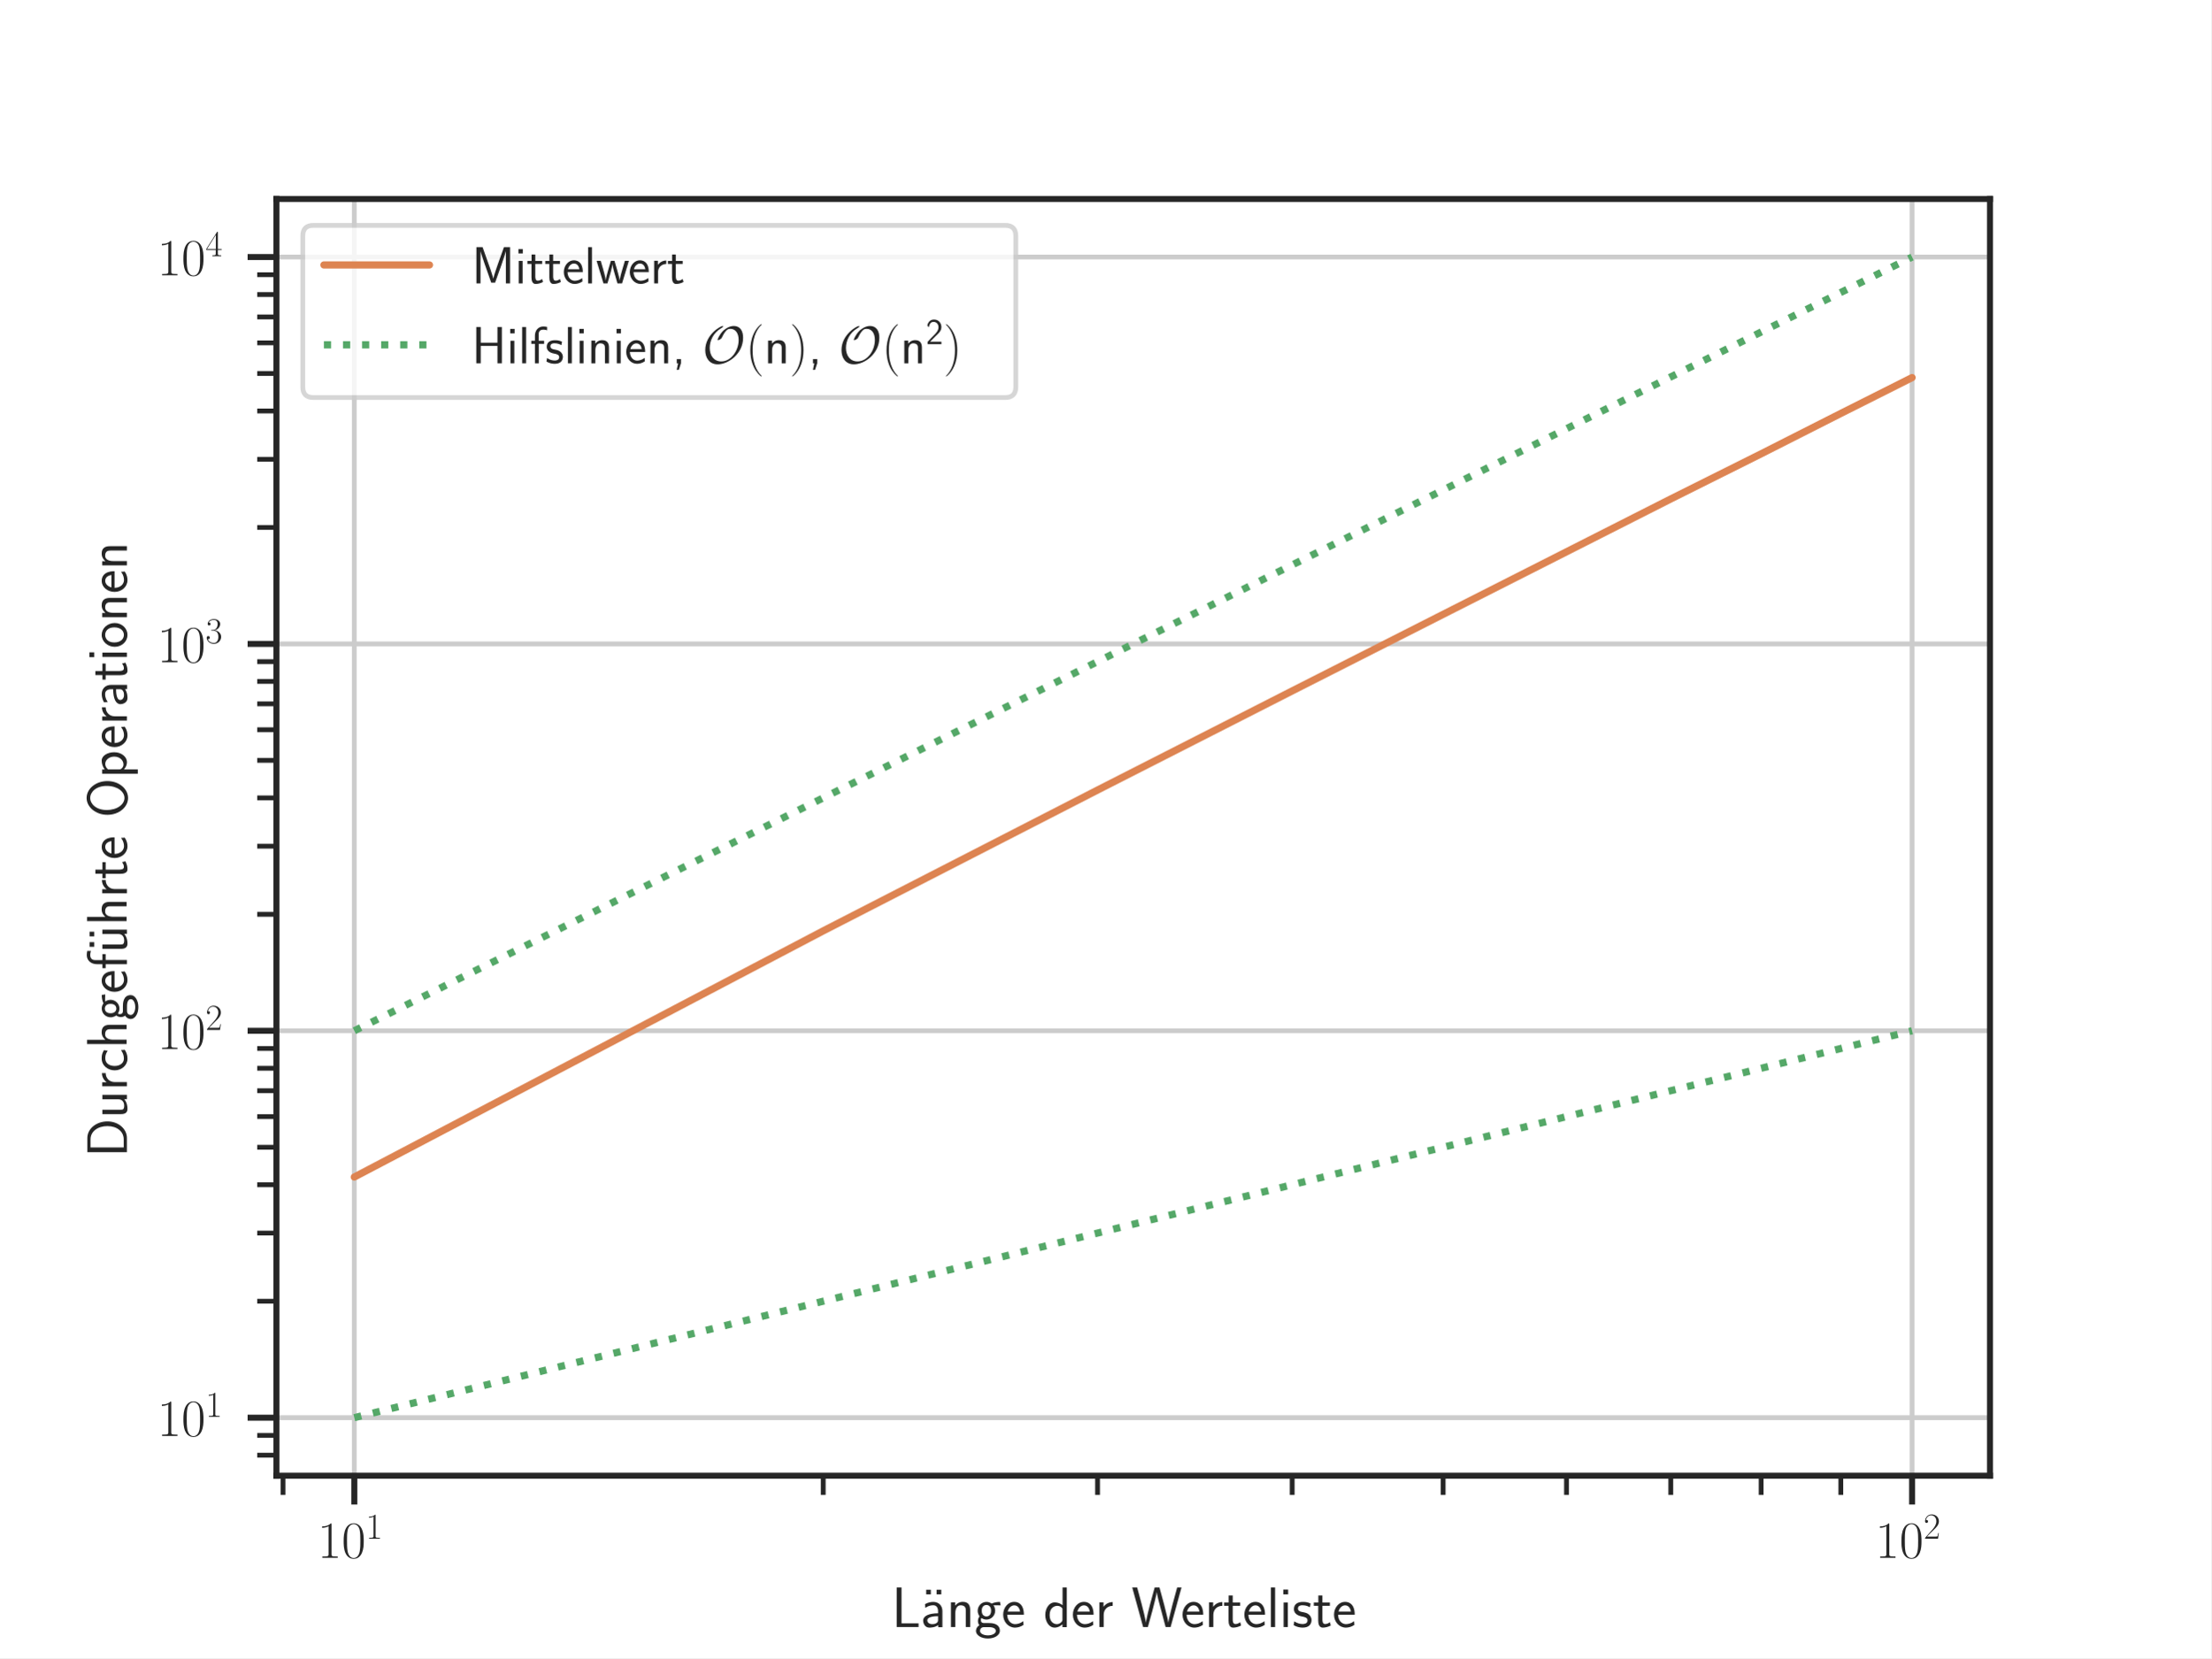
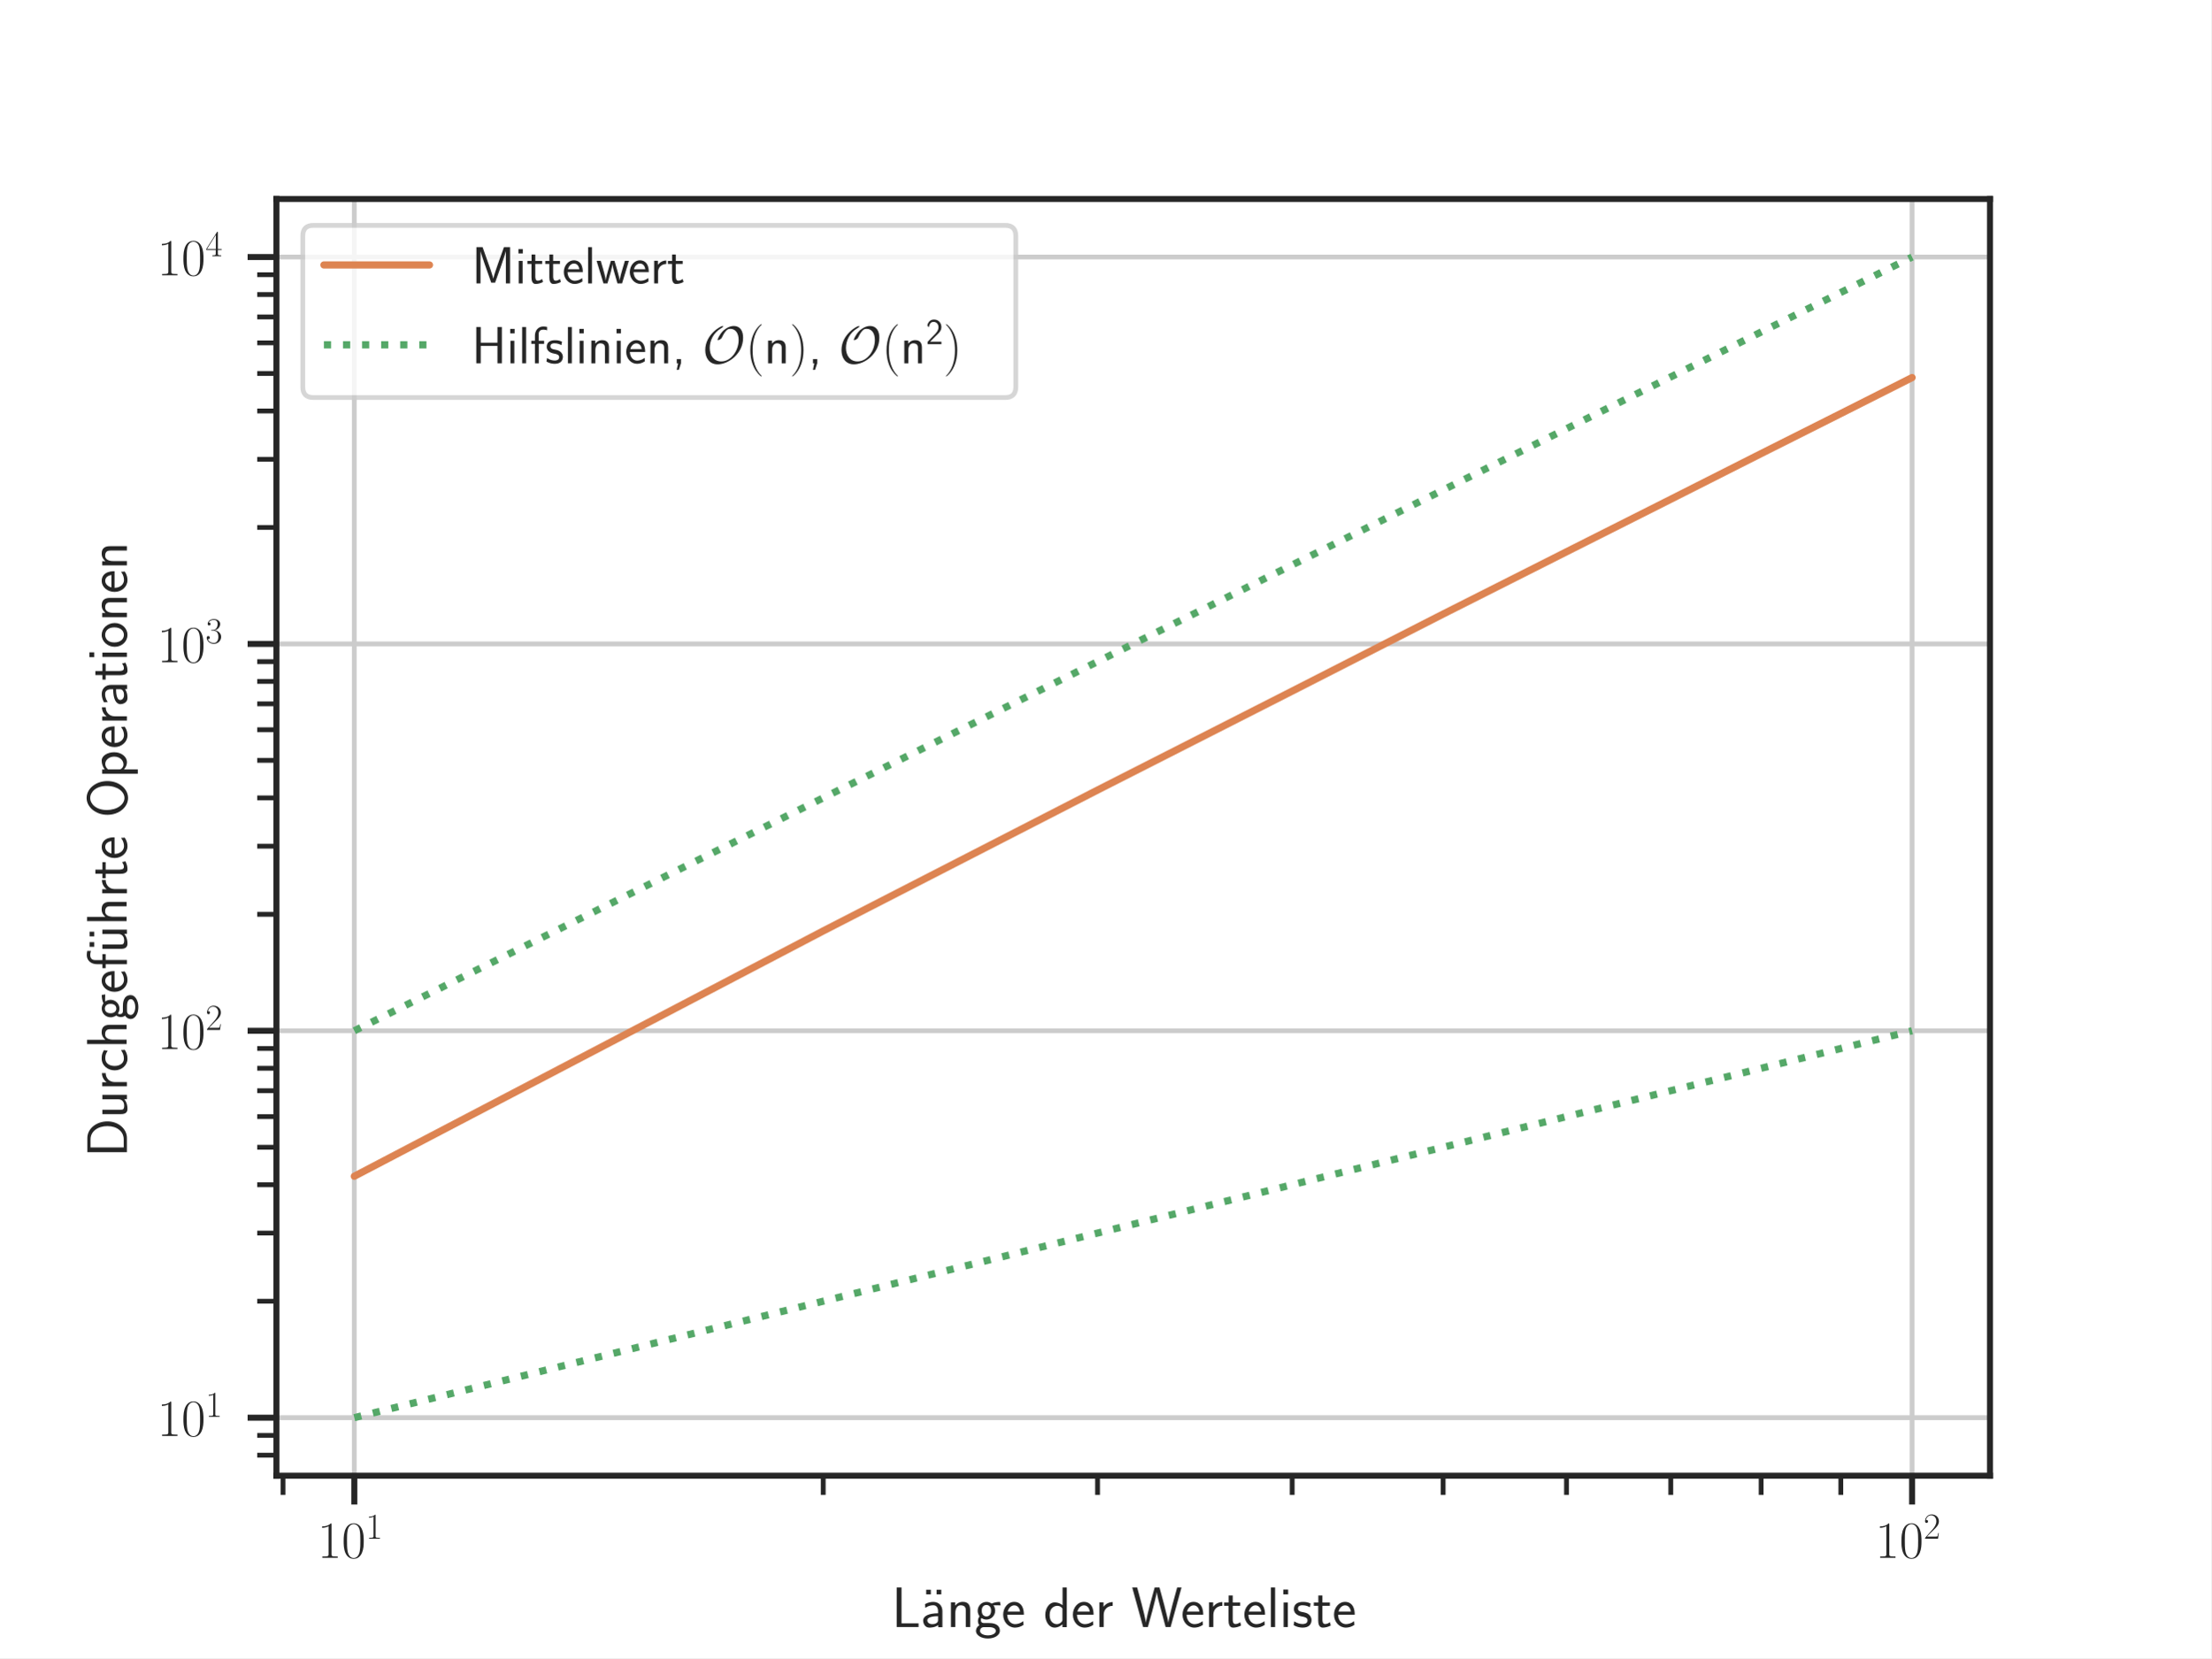
<svg xmlns="http://www.w3.org/2000/svg" xmlns:xlink="http://www.w3.org/1999/xlink" width="460.8pt" height="345.6pt" viewBox="0 0 460.8 345.6" version="1.1">
  <defs>
    <style type="text/css">*{stroke-linejoin: round; stroke-linecap: butt}</style>
  </defs>
  <g id="figure_1">
    <g id="patch_1">
      <path d="M 0 345.6  L 460.8 345.6  L 460.8 0  L 0 0  z " style="fill: #ffffff" />
    </g>
    <g id="axes_1">
      <g id="patch_2">
        <path d="M 57.6 307.584  L 414.72 307.584  L 414.72 41.472  L 57.6 41.472  z " style="fill: #ffffff" />
      </g>
      <g id="matplotlib.axis_1">
        <g id="xtick_1">
          <g id="line2d_1">
-             <path d="M 73.833 307.584  L 73.833 41.472  " clip-path="url(#p633785338a)" style="fill: none; stroke: #cccccc; stroke-linecap: round" />
+             <path d="M 73.833 307.584  L 73.833 41.472  " clip-path="url(#pca5c3381c1)" style="fill: none; stroke: #cccccc; stroke-linecap: round" />
          </g>
          <g id="line2d_2">
            <defs>
-               <path id="m5aab9d6545" d="M 0 0  L 0 6  " style="stroke: #262626; stroke-width: 1.25" />
-             </defs>
-             <g>
-               <use xlink:href="#m5aab9d6545" x="73.833" y="307.584" style="fill: #262626; stroke: #262626; stroke-width: 1.25" />
+               <path id="m2ebb9facca" d="M 0 0  L 0 6  " style="stroke: #262626; stroke-width: 1.25" />
+             </defs>
+             <g>
+               <use xlink:href="#m2ebb9facca" x="73.833" y="307.584" style="fill: #262626; stroke: #262626; stroke-width: 1.25" />
            </g>
          </g>
          <g id="text_1">
            <g style="fill: #262626" transform="translate(66.16909 324.6943)scale(0.11 -0.11)">
              <defs>
                <path id="CMR17-31" d="M 1702 4058  C 1702 4192 1696 4192 1606 4192  C 1357 3916 979 3827 621 3827  C 602 3827 570 3827 563 3808  C 557 3795 557 3782 557 3648  C 755 3648 1088 3686 1344 3839  L 1344 461  C 1344 236 1331 160 781 160  L 589 160  L 589 0  C 896 0 1216 0 1523 0  C 1830 0 2150 0 2458 0  L 2458 160  L 2266 160  C 1715 160 1702 230 1702 458  L 1702 4058  z " transform="scale(0.015625)" />
                <path id="CMR17-30" d="M 2688 2025  C 2688 2416 2682 3080 2413 3591  C 2176 4039 1798 4198 1466 4198  C 1158 4198 768 4058 525 3597  C 269 3118 243 2524 243 2025  C 243 1661 250 1106 448 619  C 723 -39 1216 -128 1466 -128  C 1760 -128 2208 -7 2470 600  C 2662 1042 2688 1559 2688 2025  z M 1466 -26  C 1056 -26 813 325 723 812  C 653 1188 653 1738 653 2096  C 653 2588 653 2997 736 3387  C 858 3929 1216 4096 1466 4096  C 1728 4096 2067 3923 2189 3400  C 2272 3036 2278 2607 2278 2096  C 2278 1680 2278 1169 2202 792  C 2067 95 1690 -26 1466 -26  z " transform="scale(0.015625)" />
              </defs>
              <use xlink:href="#CMR17-31" transform="scale(0.996264)" />
              <use xlink:href="#CMR17-30" transform="translate(45.69048 0)scale(0.996264)" />
              <use xlink:href="#CMR17-31" transform="translate(91.38095 36.15364)scale(0.697382)" />
            </g>
          </g>
        </g>
        <g id="xtick_2">
          <g id="line2d_3">
-             <path d="M 398.487 307.584  L 398.487 41.472  " clip-path="url(#p633785338a)" style="fill: none; stroke: #cccccc; stroke-linecap: round" />
+             <path d="M 398.487 307.584  L 398.487 41.472  " clip-path="url(#pca5c3381c1)" style="fill: none; stroke: #cccccc; stroke-linecap: round" />
          </g>
          <g id="line2d_4">
            <g>
-               <use xlink:href="#m5aab9d6545" x="398.487" y="307.584" style="fill: #262626; stroke: #262626; stroke-width: 1.25" />
+               <use xlink:href="#m2ebb9facca" x="398.487" y="307.584" style="fill: #262626; stroke: #262626; stroke-width: 1.25" />
            </g>
          </g>
          <g id="text_2">
            <g style="fill: #262626" transform="translate(390.8236 324.6943)scale(0.11 -0.11)">
              <defs>
                <path id="CMR17-32" d="M 2669 989  L 2554 989  C 2490 536 2438 459 2413 420  C 2381 369 1920 369 1830 369  L 602 369  C 832 619 1280 1072 1824 1597  C 2214 1967 2669 2402 2669 3035  C 2669 3790 2067 4224 1395 4224  C 691 4224 262 3604 262 3030  C 262 2780 448 2748 525 2748  C 589 2748 781 2787 781 3010  C 781 3207 614 3264 525 3264  C 486 3264 448 3258 422 3245  C 544 3790 915 4058 1306 4058  C 1862 4058 2227 3617 2227 3035  C 2227 2479 1901 2000 1536 1584  L 262 146  L 262 0  L 2515 0  L 2669 989  z " transform="scale(0.015625)" />
              </defs>
              <use xlink:href="#CMR17-31" transform="scale(0.996264)" />
              <use xlink:href="#CMR17-30" transform="translate(45.69048 0)scale(0.996264)" />
              <use xlink:href="#CMR17-32" transform="translate(91.38095 36.15364)scale(0.697382)" />
            </g>
          </g>
        </g>
        <g id="xtick_3">
          <g id="line2d_5">
            <defs>
-               <path id="m53d2b2feb9" d="M 0 0  L 0 4  " style="stroke: #262626" />
-             </defs>
-             <g>
-               <use xlink:href="#m53d2b2feb9" x="58.977" y="307.584" style="fill: #262626; stroke: #262626" />
+               <path id="mf85e24cbab" d="M 0 0  L 0 4  " style="stroke: #262626" />
+             </defs>
+             <g>
+               <use xlink:href="#mf85e24cbab" x="58.977" y="307.584" style="fill: #262626; stroke: #262626" />
            </g>
          </g>
        </g>
        <g id="xtick_4">
          <g id="line2d_6">
            <g>
-               <use xlink:href="#m53d2b2feb9" x="171.563" y="307.584" style="fill: #262626; stroke: #262626" />
+               <use xlink:href="#mf85e24cbab" x="171.563" y="307.584" style="fill: #262626; stroke: #262626" />
            </g>
          </g>
        </g>
        <g id="xtick_5">
          <g id="line2d_7">
            <g>
-               <use xlink:href="#m53d2b2feb9" x="228.732" y="307.584" style="fill: #262626; stroke: #262626" />
+               <use xlink:href="#mf85e24cbab" x="228.732" y="307.584" style="fill: #262626; stroke: #262626" />
            </g>
          </g>
        </g>
        <g id="xtick_6">
          <g id="line2d_8">
            <g>
-               <use xlink:href="#m53d2b2feb9" x="269.294" y="307.584" style="fill: #262626; stroke: #262626" />
+               <use xlink:href="#mf85e24cbab" x="269.294" y="307.584" style="fill: #262626; stroke: #262626" />
            </g>
          </g>
        </g>
        <g id="xtick_7">
          <g id="line2d_9">
            <g>
-               <use xlink:href="#m53d2b2feb9" x="300.757" y="307.584" style="fill: #262626; stroke: #262626" />
+               <use xlink:href="#mf85e24cbab" x="300.757" y="307.584" style="fill: #262626; stroke: #262626" />
            </g>
          </g>
        </g>
        <g id="xtick_8">
          <g id="line2d_10">
            <g>
-               <use xlink:href="#m53d2b2feb9" x="326.463" y="307.584" style="fill: #262626; stroke: #262626" />
+               <use xlink:href="#mf85e24cbab" x="326.463" y="307.584" style="fill: #262626; stroke: #262626" />
            </g>
          </g>
        </g>
        <g id="xtick_9">
          <g id="line2d_11">
            <g>
-               <use xlink:href="#m53d2b2feb9" x="348.198" y="307.584" style="fill: #262626; stroke: #262626" />
+               <use xlink:href="#mf85e24cbab" x="348.198" y="307.584" style="fill: #262626; stroke: #262626" />
            </g>
          </g>
        </g>
        <g id="xtick_10">
          <g id="line2d_12">
            <g>
-               <use xlink:href="#m53d2b2feb9" x="367.025" y="307.584" style="fill: #262626; stroke: #262626" />
+               <use xlink:href="#mf85e24cbab" x="367.025" y="307.584" style="fill: #262626; stroke: #262626" />
            </g>
          </g>
        </g>
        <g id="xtick_11">
          <g id="line2d_13">
            <g>
-               <use xlink:href="#m53d2b2feb9" x="383.632" y="307.584" style="fill: #262626; stroke: #262626" />
+               <use xlink:href="#mf85e24cbab" x="383.632" y="307.584" style="fill: #262626; stroke: #262626" />
            </g>
          </g>
        </g>
        <g id="text_3">
          <g style="fill: #262626" transform="translate(185.823 339.1274)scale(0.12 -0.12)">
            <defs>
              <path id="CMSS17-4c" d="M 1670 414  C 1594 414 1517 414 1440 414  L 1101 414  L 1101 4416  L 563 4416  L 563 0  L 3002 0  L 3002 414  L 1670 414  z " transform="scale(0.015625)" />
              <path id="CMSS17-7f" d="M 1178 4164  L 659 4164  L 659 3648  L 1178 3648  L 1178 4164  z M 2342 4164  L 1824 4164  L 1824 3648  L 2342 3648  L 2342 4164  z " transform="scale(0.015625)" />
              <path id="CMSS17-61" d="M 2406 1791  C 2406 2392 1978 2808 1402 2808  C 1120 2808 813 2757 461 2553  L 499 2135  C 659 2248 934 2432 1395 2432  C 1722 2432 1920 2180 1920 1782  L 1920 1536  C 896 1536 256 1238 256 726  C 256 461 416 -64 947 -64  C 1043 -64 1562 -64 1933 217  L 1933 -19  L 2406 -19  L 2406 1791  z M 1920 816  C 1920 701 1920 548 1728 434  C 1562 325 1350 325 1261 325  C 941 325 723 511 723 744  C 723 1211 1722 1211 1920 1211  L 1920 816  z " transform="scale(0.015625)" />
              <path id="CMSS17-6e" d="M 2618 1877  C 2618 2283 2522 2816 1798 2816  C 1389 2816 1120 2606 941 2389  L 941 2758  L 474 2758  L 474 0  L 960 0  L 960 1559  C 960 1964 1114 2428 1549 2428  C 2112 2428 2131 2048 2131 1829  L 2131 0  L 2618 0  L 2618 1877  z " transform="scale(0.015625)" />
              <path id="CMSS17-67" d="M 2848 2808  C 2483 2808 2170 2738 1914 2617  C 1702 2777 1485 2808 1338 2808  C 781 2808 358 2349 358 1814  C 358 1468 550 1207 563 1195  C 448 1035 384 863 384 672  C 384 448 474 289 544 200  C 211 -3 166 -314 166 -435  C 166 -898 749 -1280 1498 -1280  C 2253 -1280 2835 -898 2835 -428  C 2835 448 1856 448 1587 448  L 1069 448  C 973 448 717 448 717 791  C 717 921 774 1004 781 1010  C 877 940 1075 832 1338 832  C 1869 832 2310 1278 2310 1827  C 2310 2132 2170 2355 2112 2432  L 2131 2432  C 2150 2432 2419 2432 2515 2432  C 2720 2432 2739 2429 2918 2419  L 2848 2808  z M 1338 1182  C 1120 1182 813 1315 813 1823  C 813 2375 1165 2464 1331 2464  C 1549 2464 1856 2331 1856 1823  C 1856 1271 1504 1182 1338 1182  z M 1581 -10  C 1734 -10 2381 -10 2381 -442  C 2381 -714 1984 -929 1504 -929  C 1018 -929 621 -720 621 -435  C 621 -403 621 -10 1062 -10  L 1581 -10  z " transform="scale(0.015625)" />
              <path id="CMSS17-65" d="M 2502 1377  C 2502 1590 2490 2003 2285 2345  C 2061 2713 1696 2816 1421 2816  C 755 2816 192 2188 192 1375  C 192 582 774 -64 1510 -64  C 1798 -64 2150 19 2470 248  C 2470 274 2458 414 2451 420  C 2451 433 2432 630 2432 656  C 2125 407 1773 325 1517 325  C 1107 325 666 667 646 1377  L 2502 1377  z M 698 1728  C 781 2084 1062 2421 1421 2421  C 1517 2421 1965 2421 2080 1728  L 698 1728  z " transform="scale(0.015625)" />
              <path id="CMSS17-64" d="M 2611 4416  L 2138 4416  L 2138 2438  C 1939 2603 1613 2756 1254 2756  C 672 2756 211 2131 211 1347  C 211 562 666 -64 1235 -64  C 1677 -64 1971 172 2125 306  L 2125 -13  L 2611 -13  L 2611 4416  z M 2125 836  C 2125 747 2125 653 1926 482  C 1798 375 1645 325 1498 325  C 1152 325 698 576 698 1340  C 698 2134 1210 2368 1562 2368  C 1798 2368 1990 2254 2125 2065  L 2125 836  z " transform="scale(0.015625)" />
              <path id="CMSS17-72" d="M 954 1363  C 954 1965 1395 2368 1958 2368  L 1958 2789  C 1549 2789 1165 2585 934 2253  L 934 2758  L 480 2758  L 480 0  L 954 0  L 954 1363  z " transform="scale(0.015625)" />
              <path id="CMSS17-57" d="M 5581 4416  L 5094 4416  L 4557 2437  C 4474 2118 4397 1801 4320 1482  C 4205 1011 4122 681 4109 515  L 4102 515  C 4090 687 4006 1049 3904 1457  C 3827 1795 3744 2131 3654 2462  L 3123 4416  L 2586 4416  L 2080 2562  L 1824 1549  C 1632 747 1626 632 1613 505  L 1606 505  C 1606 543 1581 753 1402 1498  C 1312 1868 1222 2244 1126 2601  L 634 4416  L 83 4416  L 1299 0  L 1830 0  L 2336 1839  L 2592 2851  C 2765 3564 2803 3742 2816 3901  L 2822 3901  C 2822 3876 2880 3474 3130 2545  L 3808 0  L 4365 0  L 5581 4416  z " transform="scale(0.015625)" />
              <path id="CMSS17-74" d="M 1069 2368  L 1901 2368  L 1901 2737  L 1069 2737  L 1069 3520  L 614 3520  L 614 2737  L 109 2737  L 109 2368  L 602 2368  L 602 749  C 602 384 685 -64 1107 -64  C 1427 -64 1722 25 2003 172  L 1901 548  C 1747 414 1562 337 1363 337  C 1082 337 1069 696 1069 856  L 1069 2368  z " transform="scale(0.015625)" />
              <path id="CMSS17-6c" d="M 947 4416  L 474 4416  L 474 0  L 947 0  L 947 4416  z " transform="scale(0.015625)" />
              <path id="CMSS17-69" d="M 979 4183  L 442 4183  L 442 3648  L 979 3648  L 979 4183  z M 947 2739  L 474 2739  L 474 0  L 947 0  L 947 2739  z " transform="scale(0.015625)" />
              <path id="CMSS17-73" d="M 2061 2627  C 1683 2807 1389 2807 1197 2807  C 742 2807 198 2648 198 2003  C 198 1359 902 1218 1094 1179  C 1389 1122 1715 1058 1715 740  C 1715 337 1254 337 1171 337  C 915 337 563 407 243 638  L 166 210  C 531 0 883 -64 1178 -64  C 1965 -64 2163 416 2163 781  C 2163 1094 1984 1305 1862 1401  C 1651 1568 1574 1587 1050 1696  C 960 1709 646 1779 646 2066  C 646 2432 1050 2432 1139 2432  C 1555 2432 1811 2303 1984 2208  L 2061 2627  z " transform="scale(0.015625)" />
            </defs>
            <use xlink:href="#CMSS17-4c" transform="scale(0.996264)" />
            <use xlink:href="#CMSS17-7f" transform="translate(49.72625 0)scale(0.996264)" />
            <use xlink:href="#CMSS17-61" transform="translate(50.68711 0)scale(0.996264)" />
            <use xlink:href="#CMSS17-6e" transform="translate(95.60903 0)scale(0.996264)" />
            <use xlink:href="#CMSS17-67" transform="translate(143.814 0)scale(0.996264)" />
            <use xlink:href="#CMSS17-65" transform="translate(190.6576 0)scale(0.996264)" />
            <use xlink:href="#CMSS17-64" transform="translate(263.5255 0)scale(0.996264)" />
            <use xlink:href="#CMSS17-65" transform="translate(311.7305 0)scale(0.996264)" />
            <use xlink:href="#CMSS17-72" transform="translate(353.3693 0)scale(0.996264)" />
            <use xlink:href="#CMSS17-57" transform="translate(416.5082 0)scale(0.996264)" />
            <use xlink:href="#CMSS17-65" transform="translate(502.1479 0)scale(0.996264)" />
            <use xlink:href="#CMSS17-72" transform="translate(543.7867 0)scale(0.996264)" />
            <use xlink:href="#CMSS17-74" transform="translate(575.6965 0)scale(0.996264)" />
            <use xlink:href="#CMSS17-65" transform="translate(609.5281 0)scale(0.996264)" />
            <use xlink:href="#CMSS17-6c" transform="translate(651.1669 0)scale(0.996264)" />
            <use xlink:href="#CMSS17-69" transform="translate(673.3476 0)scale(0.996264)" />
            <use xlink:href="#CMSS17-73" transform="translate(695.5283 0)scale(0.996264)" />
            <use xlink:href="#CMSS17-74" transform="translate(731.4419 0)scale(0.996264)" />
            <use xlink:href="#CMSS17-65" transform="translate(765.2734 0)scale(0.996264)" />
          </g>
        </g>
      </g>
      <g id="matplotlib.axis_2">
        <g id="ytick_1">
          <g id="line2d_14">
-             <path d="M 57.6 295.488  L 414.72 295.488  " clip-path="url(#p633785338a)" style="fill: none; stroke: #cccccc; stroke-linecap: round" />
+             <path d="M 57.6 295.488  L 414.72 295.488  " clip-path="url(#pca5c3381c1)" style="fill: none; stroke: #cccccc; stroke-linecap: round" />
          </g>
          <g id="line2d_15">
            <defs>
-               <path id="m839f9dee86" d="M 0 0  L -6 0  " style="stroke: #262626; stroke-width: 1.25" />
-             </defs>
-             <g>
-               <use xlink:href="#m839f9dee86" x="57.6" y="295.488" style="fill: #262626; stroke: #262626; stroke-width: 1.25" />
+               <path id="m0d794f558c" d="M 0 0  L -6 0  " style="stroke: #262626; stroke-width: 1.25" />
+             </defs>
+             <g>
+               <use xlink:href="#m0d794f558c" x="57.6" y="295.488" style="fill: #262626; stroke: #262626; stroke-width: 1.25" />
            </g>
          </g>
          <g id="text_4">
            <g style="fill: #262626" transform="translate(32.77273 299.2932)scale(0.11 -0.11)">
              <use xlink:href="#CMR17-31" transform="scale(0.996264)" />
              <use xlink:href="#CMR17-30" transform="translate(45.69048 0)scale(0.996264)" />
              <use xlink:href="#CMR17-31" transform="translate(91.38095 36.15364)scale(0.697382)" />
            </g>
          </g>
        </g>
        <g id="ytick_2">
          <g id="line2d_16">
-             <path d="M 57.6 214.848  L 414.72 214.848  " clip-path="url(#p633785338a)" style="fill: none; stroke: #cccccc; stroke-linecap: round" />
+             <path d="M 57.6 214.848  L 414.72 214.848  " clip-path="url(#pca5c3381c1)" style="fill: none; stroke: #cccccc; stroke-linecap: round" />
          </g>
          <g id="line2d_17">
            <g>
-               <use xlink:href="#m839f9dee86" x="57.6" y="214.848" style="fill: #262626; stroke: #262626; stroke-width: 1.25" />
+               <use xlink:href="#m0d794f558c" x="57.6" y="214.848" style="fill: #262626; stroke: #262626; stroke-width: 1.25" />
            </g>
          </g>
          <g id="text_5">
            <g style="fill: #262626" transform="translate(32.77273 218.6532)scale(0.11 -0.11)">
              <use xlink:href="#CMR17-31" transform="scale(0.996264)" />
              <use xlink:href="#CMR17-30" transform="translate(45.69048 0)scale(0.996264)" />
              <use xlink:href="#CMR17-32" transform="translate(91.38095 36.15364)scale(0.697382)" />
            </g>
          </g>
        </g>
        <g id="ytick_3">
          <g id="line2d_18">
-             <path d="M 57.6 134.208  L 414.72 134.208  " clip-path="url(#p633785338a)" style="fill: none; stroke: #cccccc; stroke-linecap: round" />
+             <path d="M 57.6 134.208  L 414.72 134.208  " clip-path="url(#pca5c3381c1)" style="fill: none; stroke: #cccccc; stroke-linecap: round" />
          </g>
          <g id="line2d_19">
            <g>
-               <use xlink:href="#m839f9dee86" x="57.6" y="134.208" style="fill: #262626; stroke: #262626; stroke-width: 1.25" />
+               <use xlink:href="#m0d794f558c" x="57.6" y="134.208" style="fill: #262626; stroke: #262626; stroke-width: 1.25" />
            </g>
          </g>
          <g id="text_6">
            <g style="fill: #262626" transform="translate(32.77273 138.0132)scale(0.11 -0.11)">
              <defs>
                <path id="CMR17-33" d="M 1414 2157  C 1984 2157 2234 1662 2234 1090  C 2234 320 1824 25 1453 25  C 1114 25 563 194 390 693  C 422 680 454 680 486 680  C 640 680 755 782 755 948  C 755 1133 614 1216 486 1216  C 378 1216 211 1165 211 926  C 211 335 787 -128 1466 -128  C 2176 -128 2720 430 2720 1085  C 2720 1707 2208 2157 1600 2227  C 2086 2328 2554 2756 2554 3329  C 2554 3820 2048 4179 1472 4179  C 890 4179 378 3829 378 3329  C 378 3110 544 3072 627 3072  C 762 3072 877 3155 877 3321  C 877 3486 762 3569 627 3569  C 602 3569 570 3569 544 3557  C 730 3959 1235 4032 1459 4032  C 1683 4032 2106 3925 2106 3320  C 2106 3143 2080 2828 1862 2550  C 1670 2304 1453 2304 1242 2284  C 1210 2284 1062 2269 1037 2269  C 992 2263 966 2257 966 2208  C 966 2163 973 2157 1101 2157  L 1414 2157  z " transform="scale(0.015625)" />
              </defs>
              <use xlink:href="#CMR17-31" transform="scale(0.996264)" />
              <use xlink:href="#CMR17-30" transform="translate(45.69048 0)scale(0.996264)" />
              <use xlink:href="#CMR17-33" transform="translate(91.38095 36.15364)scale(0.697382)" />
            </g>
          </g>
        </g>
        <g id="ytick_4">
          <g id="line2d_20">
-             <path d="M 57.6 53.568  L 414.72 53.568  " clip-path="url(#p633785338a)" style="fill: none; stroke: #cccccc; stroke-linecap: round" />
+             <path d="M 57.6 53.568  L 414.72 53.568  " clip-path="url(#pca5c3381c1)" style="fill: none; stroke: #cccccc; stroke-linecap: round" />
          </g>
          <g id="line2d_21">
            <g>
-               <use xlink:href="#m839f9dee86" x="57.6" y="53.568" style="fill: #262626; stroke: #262626; stroke-width: 1.25" />
+               <use xlink:href="#m0d794f558c" x="57.6" y="53.568" style="fill: #262626; stroke: #262626; stroke-width: 1.25" />
            </g>
          </g>
          <g id="text_7">
            <g style="fill: #262626" transform="translate(32.77273 57.37317)scale(0.11 -0.11)">
              <defs>
                <path id="CMR17-34" d="M 2150 4122  C 2150 4256 2144 4256 2029 4256  L 128 1254  L 128 1088  L 1779 1088  L 1779 457  C 1779 224 1766 160 1318 160  L 1197 160  L 1197 0  C 1402 0 1747 0 1965 0  C 2182 0 2528 0 2733 0  L 2733 160  L 2611 160  C 2163 160 2150 224 2150 457  L 2150 1088  L 2803 1088  L 2803 1254  L 2150 1254  L 2150 4122  z M 1798 3703  L 1798 1254  L 256 1254  L 1798 3703  z " transform="scale(0.015625)" />
              </defs>
              <use xlink:href="#CMR17-31" transform="scale(0.996264)" />
              <use xlink:href="#CMR17-30" transform="translate(45.69048 0)scale(0.996264)" />
              <use xlink:href="#CMR17-34" transform="translate(91.38095 36.15364)scale(0.697382)" />
            </g>
          </g>
        </g>
        <g id="ytick_5">
          <g id="line2d_22">
            <defs>
-               <path id="m2e368c9be0" d="M 0 0  L -4 0  " style="stroke: #262626" />
-             </defs>
-             <g>
-               <use xlink:href="#m2e368c9be0" x="57.6" y="303.303" style="fill: #262626; stroke: #262626" />
+               <path id="m4334d520da" d="M 0 0  L -4 0  " style="stroke: #262626" />
+             </defs>
+             <g>
+               <use xlink:href="#m4334d520da" x="57.6" y="303.303" style="fill: #262626; stroke: #262626" />
            </g>
          </g>
        </g>
        <g id="ytick_6">
          <g id="line2d_23">
            <g>
-               <use xlink:href="#m2e368c9be0" x="57.6" y="299.178" style="fill: #262626; stroke: #262626" />
+               <use xlink:href="#m4334d520da" x="57.6" y="299.178" style="fill: #262626; stroke: #262626" />
            </g>
          </g>
        </g>
        <g id="ytick_7">
          <g id="line2d_24">
            <g>
-               <use xlink:href="#m2e368c9be0" x="57.6" y="271.213" style="fill: #262626; stroke: #262626" />
+               <use xlink:href="#m4334d520da" x="57.6" y="271.213" style="fill: #262626; stroke: #262626" />
            </g>
          </g>
        </g>
        <g id="ytick_8">
          <g id="line2d_25">
            <g>
-               <use xlink:href="#m2e368c9be0" x="57.6" y="257.013" style="fill: #262626; stroke: #262626" />
+               <use xlink:href="#m4334d520da" x="57.6" y="257.013" style="fill: #262626; stroke: #262626" />
            </g>
          </g>
        </g>
        <g id="ytick_9">
          <g id="line2d_26">
            <g>
-               <use xlink:href="#m2e368c9be0" x="57.6" y="246.938" style="fill: #262626; stroke: #262626" />
+               <use xlink:href="#m4334d520da" x="57.6" y="246.938" style="fill: #262626; stroke: #262626" />
            </g>
          </g>
        </g>
        <g id="ytick_10">
          <g id="line2d_27">
            <g>
-               <use xlink:href="#m2e368c9be0" x="57.6" y="239.123" style="fill: #262626; stroke: #262626" />
+               <use xlink:href="#m4334d520da" x="57.6" y="239.123" style="fill: #262626; stroke: #262626" />
            </g>
          </g>
        </g>
        <g id="ytick_11">
          <g id="line2d_28">
            <g>
-               <use xlink:href="#m2e368c9be0" x="57.6" y="232.738" style="fill: #262626; stroke: #262626" />
+               <use xlink:href="#m4334d520da" x="57.6" y="232.738" style="fill: #262626; stroke: #262626" />
            </g>
          </g>
        </g>
        <g id="ytick_12">
          <g id="line2d_29">
            <g>
-               <use xlink:href="#m2e368c9be0" x="57.6" y="227.339" style="fill: #262626; stroke: #262626" />
+               <use xlink:href="#m4334d520da" x="57.6" y="227.339" style="fill: #262626; stroke: #262626" />
            </g>
          </g>
        </g>
        <g id="ytick_13">
          <g id="line2d_30">
            <g>
-               <use xlink:href="#m2e368c9be0" x="57.6" y="222.663" style="fill: #262626; stroke: #262626" />
+               <use xlink:href="#m4334d520da" x="57.6" y="222.663" style="fill: #262626; stroke: #262626" />
            </g>
          </g>
        </g>
        <g id="ytick_14">
          <g id="line2d_31">
            <g>
-               <use xlink:href="#m2e368c9be0" x="57.6" y="218.538" style="fill: #262626; stroke: #262626" />
+               <use xlink:href="#m4334d520da" x="57.6" y="218.538" style="fill: #262626; stroke: #262626" />
            </g>
          </g>
        </g>
        <g id="ytick_15">
          <g id="line2d_32">
            <g>
-               <use xlink:href="#m2e368c9be0" x="57.6" y="190.573" style="fill: #262626; stroke: #262626" />
+               <use xlink:href="#m4334d520da" x="57.6" y="190.573" style="fill: #262626; stroke: #262626" />
            </g>
          </g>
        </g>
        <g id="ytick_16">
          <g id="line2d_33">
            <g>
-               <use xlink:href="#m2e368c9be0" x="57.6" y="176.373" style="fill: #262626; stroke: #262626" />
+               <use xlink:href="#m4334d520da" x="57.6" y="176.373" style="fill: #262626; stroke: #262626" />
            </g>
          </g>
        </g>
        <g id="ytick_17">
          <g id="line2d_34">
            <g>
-               <use xlink:href="#m2e368c9be0" x="57.6" y="166.298" style="fill: #262626; stroke: #262626" />
+               <use xlink:href="#m4334d520da" x="57.6" y="166.298" style="fill: #262626; stroke: #262626" />
            </g>
          </g>
        </g>
        <g id="ytick_18">
          <g id="line2d_35">
            <g>
-               <use xlink:href="#m2e368c9be0" x="57.6" y="158.483" style="fill: #262626; stroke: #262626" />
+               <use xlink:href="#m4334d520da" x="57.6" y="158.483" style="fill: #262626; stroke: #262626" />
            </g>
          </g>
        </g>
        <g id="ytick_19">
          <g id="line2d_36">
            <g>
-               <use xlink:href="#m2e368c9be0" x="57.6" y="152.098" style="fill: #262626; stroke: #262626" />
+               <use xlink:href="#m4334d520da" x="57.6" y="152.098" style="fill: #262626; stroke: #262626" />
            </g>
          </g>
        </g>
        <g id="ytick_20">
          <g id="line2d_37">
            <g>
-               <use xlink:href="#m2e368c9be0" x="57.6" y="146.699" style="fill: #262626; stroke: #262626" />
+               <use xlink:href="#m4334d520da" x="57.6" y="146.699" style="fill: #262626; stroke: #262626" />
            </g>
          </g>
        </g>
        <g id="ytick_21">
          <g id="line2d_38">
            <g>
-               <use xlink:href="#m2e368c9be0" x="57.6" y="142.023" style="fill: #262626; stroke: #262626" />
+               <use xlink:href="#m4334d520da" x="57.6" y="142.023" style="fill: #262626; stroke: #262626" />
            </g>
          </g>
        </g>
        <g id="ytick_22">
          <g id="line2d_39">
            <g>
-               <use xlink:href="#m2e368c9be0" x="57.6" y="137.898" style="fill: #262626; stroke: #262626" />
+               <use xlink:href="#m4334d520da" x="57.6" y="137.898" style="fill: #262626; stroke: #262626" />
            </g>
          </g>
        </g>
        <g id="ytick_23">
          <g id="line2d_40">
            <g>
-               <use xlink:href="#m2e368c9be0" x="57.6" y="109.933" style="fill: #262626; stroke: #262626" />
+               <use xlink:href="#m4334d520da" x="57.6" y="109.933" style="fill: #262626; stroke: #262626" />
            </g>
          </g>
        </g>
        <g id="ytick_24">
          <g id="line2d_41">
            <g>
-               <use xlink:href="#m2e368c9be0" x="57.6" y="95.733" style="fill: #262626; stroke: #262626" />
+               <use xlink:href="#m4334d520da" x="57.6" y="95.733" style="fill: #262626; stroke: #262626" />
            </g>
          </g>
        </g>
        <g id="ytick_25">
          <g id="line2d_42">
            <g>
-               <use xlink:href="#m2e368c9be0" x="57.6" y="85.658" style="fill: #262626; stroke: #262626" />
+               <use xlink:href="#m4334d520da" x="57.6" y="85.658" style="fill: #262626; stroke: #262626" />
            </g>
          </g>
        </g>
        <g id="ytick_26">
          <g id="line2d_43">
            <g>
-               <use xlink:href="#m2e368c9be0" x="57.6" y="77.843" style="fill: #262626; stroke: #262626" />
+               <use xlink:href="#m4334d520da" x="57.6" y="77.843" style="fill: #262626; stroke: #262626" />
            </g>
          </g>
        </g>
        <g id="ytick_27">
          <g id="line2d_44">
            <g>
-               <use xlink:href="#m2e368c9be0" x="57.6" y="71.458" style="fill: #262626; stroke: #262626" />
+               <use xlink:href="#m4334d520da" x="57.6" y="71.458" style="fill: #262626; stroke: #262626" />
            </g>
          </g>
        </g>
        <g id="ytick_28">
          <g id="line2d_45">
            <g>
-               <use xlink:href="#m2e368c9be0" x="57.6" y="66.059" style="fill: #262626; stroke: #262626" />
+               <use xlink:href="#m4334d520da" x="57.6" y="66.059" style="fill: #262626; stroke: #262626" />
            </g>
          </g>
        </g>
        <g id="ytick_29">
          <g id="line2d_46">
            <g>
-               <use xlink:href="#m2e368c9be0" x="57.6" y="61.383" style="fill: #262626; stroke: #262626" />
+               <use xlink:href="#m4334d520da" x="57.6" y="61.383" style="fill: #262626; stroke: #262626" />
            </g>
          </g>
        </g>
        <g id="ytick_30">
          <g id="line2d_47">
            <g>
-               <use xlink:href="#m2e368c9be0" x="57.6" y="57.258" style="fill: #262626; stroke: #262626" />
+               <use xlink:href="#m4334d520da" x="57.6" y="57.258" style="fill: #262626; stroke: #262626" />
            </g>
          </g>
        </g>
        <g id="text_8">
          <g style="fill: #262626" transform="translate(26.44813 241.2077)rotate(-90)scale(0.12 -0.12)">
            <defs>
              <path id="CMSS17-44" d="M 570 4416  L 570 0  L 2144 0  C 3194 0 4000 980 4000 2170  C 4000 3398 3194 4416 2144 4416  L 570 4416  z M 1094 357  L 1094 4059  L 2003 4059  C 2861 4059 3475 3277 3475 2170  C 3475 1107 2867 357 2003 357  L 1094 357  z " transform="scale(0.015625)" />
              <path id="CMSS17-75" d="M 2618 2739  L 2131 2739  L 2131 972  C 2131 498 1786 306 1421 306  C 998 306 960 447 960 709  L 960 2739  L 474 2739  L 474 678  C 474 179 646 -64 1088 -64  C 1306 -64 1798 -13 2144 306  L 2144 0  L 2618 0  L 2618 2739  z " transform="scale(0.015625)" />
              <path id="CMSS17-63" d="M 2464 2541  C 2464 2585 2170 2714 2093 2739  C 1882 2816 1613 2816 1542 2816  C 710 2816 211 2093 211 1363  C 211 595 768 -64 1517 -64  C 1946 -64 2253 76 2502 242  L 2464 664  C 2189 453 1869 337 1523 337  C 1024 337 698 774 698 1369  C 698 1831 909 2414 1549 2414  C 1901 2414 2099 2343 2394 2145  L 2464 2541  z " transform="scale(0.015625)" />
              <path id="CMSS17-68" d="M 2618 1891  C 2618 2292 2522 2820 1798 2820  C 1395 2820 1133 2623 947 2407  L 947 4448  L 474 4448  L 474 32  L 960 32  L 960 1573  C 960 1973 1114 2432 1549 2432  C 2112 2432 2131 2056 2131 1839  L 2131 32  L 2618 32  L 2618 1891  z " transform="scale(0.015625)" />
              <path id="CMSS17-66" d="M 1075 2368  L 1722 2368  L 1722 2737  L 1062 2737  L 1062 3559  C 1062 4014 1408 4092 1606 4092  C 1670 4092 1850 4092 2080 4009  L 2080 4429  C 1933 4461 1754 4480 1613 4480  C 1018 4480 602 3993 602 3359  L 602 2737  L 160 2737  L 160 2368  L 602 2368  L 602 0  L 1075 0  L 1075 2368  z " transform="scale(0.015625)" />
              <path id="CMSS17-4f" d="M 4096 2178  C 4096 3503 3219 4497 2214 4497  C 1210 4497 333 3497 333 2178  C 333 847 1222 -128 2214 -128  C 3206 -128 4096 847 4096 2178  z M 2214 273  C 1510 273 870 1057 870 2261  C 870 3433 1549 4096 2214 4096  C 2880 4096 3558 3433 3558 2261  C 3558 1051 2912 273 2214 273  z " transform="scale(0.015625)" />
              <path id="CMSS17-70" d="M 966 333  C 1178 129 1466 -5 1773 -5  C 2368 -5 2880 603 2880 1412  C 2880 2159 2496 2816 1946 2816  C 1626 2816 1242 2702 954 2472  L 954 2765  L 480 2765  L 480 -1216  L 966 -1216  L 966 333  z M 966 2100  C 1018 2176 1235 2415 1587 2415  C 2035 2415 2394 1960 2394 1412  C 2394 787 1958 384 1530 384  C 1402 384 1267 415 1139 523  C 966 674 966 768 966 857  L 966 2100  z " transform="scale(0.015625)" />
              <path id="CMSS17-6f" d="M 2829 1356  C 2829 2176 2221 2816 1504 2816  C 768 2816 173 2157 173 1356  C 173 544 787 -64 1498 -64  C 2227 -64 2829 563 2829 1356  z M 1504 337  C 1050 337 659 709 659 1408  C 659 2151 1114 2427 1498 2427  C 1914 2427 2342 2126 2342 1408  C 2342 683 1926 337 1504 337  z " transform="scale(0.015625)" />
            </defs>
            <use xlink:href="#CMSS17-44" transform="scale(0.996264)" />
            <use xlink:href="#CMSS17-75" transform="translate(67.54284 0)scale(0.996264)" />
            <use xlink:href="#CMSS17-72" transform="translate(115.7478 0)scale(0.996264)" />
            <use xlink:href="#CMSS17-63" transform="translate(147.6576 0)scale(0.996264)" />
            <use xlink:href="#CMSS17-68" transform="translate(189.2964 0)scale(0.996264)" />
            <use xlink:href="#CMSS17-67" transform="translate(237.5013 0)scale(0.996264)" />
            <use xlink:href="#CMSS17-65" transform="translate(284.3449 0)scale(0.996264)" />
            <use xlink:href="#CMSS17-66" transform="translate(325.9838 0)scale(0.996264)" />
            <use xlink:href="#CMSS17-7f" transform="translate(355.2911 0)scale(0.996264)" />
            <use xlink:href="#CMSS17-75" transform="translate(354.6104 0)scale(0.996264)" />
            <use xlink:href="#CMSS17-68" transform="translate(402.8154 0)scale(0.996264)" />
            <use xlink:href="#CMSS17-72" transform="translate(451.0203 0)scale(0.996264)" />
            <use xlink:href="#CMSS17-74" transform="translate(482.9301 0)scale(0.996264)" />
            <use xlink:href="#CMSS17-65" transform="translate(516.7617 0)scale(0.996264)" />
            <use xlink:href="#CMSS17-4f" transform="translate(589.6296 0)scale(0.996264)" />
            <use xlink:href="#CMSS17-70" transform="translate(658.6538 0)scale(0.996264)" />
            <use xlink:href="#CMSS17-65" transform="translate(709.4612 0)scale(0.996264)" />
            <use xlink:href="#CMSS17-72" transform="translate(751.1 0)scale(0.996264)" />
            <use xlink:href="#CMSS17-61" transform="translate(783.0098 0)scale(0.996264)" />
            <use xlink:href="#CMSS17-74" transform="translate(827.9317 0)scale(0.996264)" />
            <use xlink:href="#CMSS17-69" transform="translate(861.7633 0)scale(0.996264)" />
            <use xlink:href="#CMSS17-6f" transform="translate(883.944 0)scale(0.996264)" />
            <use xlink:href="#CMSS17-6e" transform="translate(930.7877 0)scale(0.996264)" />
            <use xlink:href="#CMSS17-65" transform="translate(978.9926 0)scale(0.996264)" />
            <use xlink:href="#CMSS17-6e" transform="translate(1020.631 0)scale(0.996264)" />
          </g>
        </g>
      </g>
      <g id="line2d_48">
-         <path d="M 73.833 245.334  L 171.563 194.02  L 228.732 164.67  L 269.294 144.007  L 300.757 128.042  L 326.463 115.009  L 348.198 103.989  L 367.025 94.584  L 383.632 86.167  L 398.487 78.698  " clip-path="url(#p633785338a)" style="fill: none; stroke: #dd8452; stroke-width: 1.5; stroke-linecap: round" />
+         <path d="M 73.833 245.172  L 171.563 194.034  L 228.732 164.672  L 269.294 144.044  L 300.757 127.982  L 326.463 115.006  L 348.198 104.056  L 367.025 94.535  L 383.632 86.189  L 398.487 78.694  " clip-path="url(#pca5c3381c1)" style="fill: none; stroke: #dd8452; stroke-width: 1.5; stroke-linecap: round" />
      </g>
      <g id="line2d_49">
-         <path d="M 73.833 295.488  L 171.563 271.213  L 228.732 257.013  L 269.294 246.938  L 300.757 239.123  L 326.463 232.738  L 348.198 227.339  L 367.025 222.663  L 383.632 218.538  L 398.487 214.848  " clip-path="url(#p633785338a)" style="fill: none; stroke-dasharray: 1.5,2.475; stroke-dashoffset: 0; stroke: #55a868; stroke-width: 1.5" />
+         <path d="M 73.833 295.488  L 171.563 271.213  L 228.732 257.013  L 269.294 246.938  L 300.757 239.123  L 326.463 232.738  L 348.198 227.339  L 367.025 222.663  L 383.632 218.538  L 398.487 214.848  " clip-path="url(#pca5c3381c1)" style="fill: none; stroke-dasharray: 1.5,2.475; stroke-dashoffset: 0; stroke: #55a868; stroke-width: 1.5" />
      </g>
      <g id="line2d_50">
-         <path d="M 73.833 214.848  L 171.563 166.298  L 228.732 137.898  L 269.294 117.748  L 300.757 102.118  L 326.463 89.348  L 348.198 78.551  L 367.025 69.198  L 383.632 60.948  L 398.487 53.568  " clip-path="url(#p633785338a)" style="fill: none; stroke-dasharray: 1.5,2.475; stroke-dashoffset: 0; stroke: #55a868; stroke-width: 1.5" />
+         <path d="M 73.833 214.848  L 171.563 166.298  L 228.732 137.898  L 269.294 117.748  L 300.757 102.118  L 326.463 89.348  L 348.198 78.551  L 367.025 69.198  L 383.632 60.948  L 398.487 53.568  " clip-path="url(#pca5c3381c1)" style="fill: none; stroke-dasharray: 1.5,2.475; stroke-dashoffset: 0; stroke: #55a868; stroke-width: 1.5" />
      </g>
      <g id="patch_3">
        <path d="M 57.6 307.584  L 57.6 41.472  " style="fill: none; stroke: #262626; stroke-width: 1.25; stroke-linejoin: miter; stroke-linecap: square" />
      </g>
      <g id="patch_4">
        <path d="M 414.72 307.584  L 414.72 41.472  " style="fill: none; stroke: #262626; stroke-width: 1.25; stroke-linejoin: miter; stroke-linecap: square" />
      </g>
      <g id="patch_5">
        <path d="M 57.6 307.584  L 414.72 307.584  " style="fill: none; stroke: #262626; stroke-width: 1.25; stroke-linejoin: miter; stroke-linecap: square" />
      </g>
      <g id="patch_6">
        <path d="M 57.6 41.472  L 414.72 41.472  " style="fill: none; stroke: #262626; stroke-width: 1.25; stroke-linejoin: miter; stroke-linecap: square" />
      </g>
      <g id="legend_1">
        <g id="patch_7">
          <path d="M 65.3 82.854  L 209.494 82.854  Q 211.694 82.854 211.694 80.654  L 211.694 49.172  Q 211.694 46.972 209.494 46.972  L 65.3 46.972  Q 63.1 46.972 63.1 49.172  L 63.1 80.654  Q 63.1 82.854 65.3 82.854  z " style="fill: #ffffff; opacity: 0.8; stroke: #cccccc; stroke-linejoin: miter" />
        </g>
        <g id="line2d_51">
          <path d="M 67.5 55.222  L 78.5 55.222  L 89.5 55.222  " style="fill: none; stroke: #dd8452; stroke-width: 1.5; stroke-linecap: round" />
        </g>
        <g id="text_9">
          <g style="fill: #262626" transform="translate(98.3 59.072)scale(0.11 -0.11)">
            <defs>
              <path id="CMSS17-4d" d="M 3194 2371  L 2886 1473  C 2835 1307 2662 791 2624 587  L 2618 587  C 2598 715 2560 849 2458 1174  C 2400 1365 2336 1562 2272 1741  L 1325 4416  L 576 4416  L 576 0  L 1075 0  L 1075 3900  L 1082 3900  C 1082 3894 1139 3613 1530 2499  L 2374 96  L 2848 96  L 3610 2231  C 3661 2378 3821 2843 3891 3066  C 3955 3257 4115 3728 4154 3913  L 4160 3913  L 4160 0  L 4666 0  L 4666 4416  L 3923 4416  L 3194 2371  z " transform="scale(0.015625)" />
              <path id="CMSS17-77" d="M 4013 2752  L 3526 2752  L 3187 1601  C 3117 1358 2918 685 2893 371  L 2886 371  C 2874 564 2765 1024 2586 1633  L 2259 2752  L 1818 2752  L 1498 1658  C 1338 1101 1216 627 1203 371  L 1197 371  C 1171 749 909 1633 870 1773  L 582 2752  L 83 2752  L 915 0  L 1402 0  C 1734 1096 1990 1943 2010 2370  C 2022 2160 2131 1707 2195 1484  L 2618 0  L 3181 0  L 4013 2752  z " transform="scale(0.015625)" />
            </defs>
            <use xlink:href="#CMSS17-4d" transform="scale(0.996264)" />
            <use xlink:href="#CMSS17-69" transform="translate(81.67603 0)scale(0.996264)" />
            <use xlink:href="#CMSS17-74" transform="translate(103.8568 0)scale(0.996264)" />
            <use xlink:href="#CMSS17-74" transform="translate(137.6883 0)scale(0.996264)" />
            <use xlink:href="#CMSS17-65" transform="translate(171.5199 0)scale(0.996264)" />
            <use xlink:href="#CMSS17-6c" transform="translate(213.1587 0)scale(0.996264)" />
            <use xlink:href="#CMSS17-77" transform="translate(235.3394 0)scale(0.996264)" />
            <use xlink:href="#CMSS17-65" transform="translate(296.5565 0)scale(0.996264)" />
            <use xlink:href="#CMSS17-72" transform="translate(338.1953 0)scale(0.996264)" />
            <use xlink:href="#CMSS17-74" transform="translate(370.1051 0)scale(0.996264)" />
          </g>
        </g>
        <g id="line2d_52">
          <path d="M 67.5 71.864  L 78.5 71.864  L 89.5 71.864  " style="fill: none; stroke-dasharray: 1.5,2.475; stroke-dashoffset: 0; stroke: #55a868; stroke-width: 1.5" />
        </g>
        <g id="text_10">
          <g style="fill: #262626" transform="translate(98.3 75.71401)scale(0.11 -0.11)">
            <defs>
              <path id="CMSS17-48" d="M 3674 4416  L 3136 4416  L 3136 2501  L 1101 2501  L 1101 4416  L 563 4416  L 563 0  L 1101 0  L 1101 2112  L 3136 2112  L 3136 0  L 3674 0  L 3674 4416  z " transform="scale(0.015625)" />
              <path id="CMSS17-2c" d="M 1088 6  L 1088 510  L 576 510  L 576 0  L 736 0  L 570 -800  L 826 -800  L 1088 6  z " transform="scale(0.015625)" />
              <path id="CMSY10-4f" d="M 4973 3111  C 4973 3928 4614 4544 3834 4544  C 3168 4544 2605 4004 2560 3966  C 2048 3458 1856 2879 1856 2867  C 1856 2828 1888 2822 1920 2822  C 2042 2822 2144 2886 2240 2957  C 2355 3040 2362 3060 2432 3208  C 2490 3337 2637 3651 2874 3922  C 3027 4096 3155 4192 3411 4192  C 4032 4192 4429 3678 4429 2835  C 4429 1523 3501 224 2317 224  C 1408 224 909 950 909 1870  C 909 2744 1357 3709 2291 4261  C 2355 4300 2547 4416 2547 4499  C 2547 4544 2496 4544 2483 4544  C 2259 4544 365 3522 365 1594  C 365 694 832 -128 1894 -128  C 3142 -128 4973 1132 4973 3111  z " transform="scale(0.015625)" />
              <path id="CMR17-28" d="M 1958 -1561  C 1958 -1555 1958 -1542 1939 -1523  C 1645 -1224 858 -407 858 1581  C 858 3569 1632 4379 1946 4697  C 1946 4704 1958 4717 1958 4736  C 1958 4755 1939 4768 1914 4768  C 1843 4768 1299 4296 986 3594  C 666 2887 576 2199 576 1588  C 576 1128 621 351 1005 -471  C 1312 -1135 1837 -1600 1914 -1600  C 1946 -1600 1958 -1587 1958 -1561  z " transform="scale(0.015625)" />
              <path id="CMR17-29" d="M 1683 1581  C 1683 2040 1638 2817 1254 3639  C 947 4303 422 4768 346 4768  C 326 4768 301 4761 301 4729  C 301 4717 307 4710 314 4697  C 621 4378 1402 3568 1402 1584  C 1402 -407 627 -1217 314 -1537  C 307 -1549 301 -1556 301 -1568  C 301 -1600 326 -1600 346 -1600  C 416 -1600 960 -1128 1274 -426  C 1594 281 1683 969 1683 1581  z " transform="scale(0.015625)" />
              <path id="CMSS17-32" d="M 1651 1357  C 1830 1541 2099 1764 2285 1987  C 2464 2204 2701 2511 2701 2957  C 2701 3657 2227 4288 1421 4288  C 787 4288 422 3893 250 3274  L 499 2929  C 640 3510 838 3880 1338 3880  C 1888 3880 2195 3433 2195 2942  C 2195 2355 1747 1901 1408 1563  C 1030 1187 659 804 301 408  L 301 0  L 2701 0  L 2701 433  L 1613 433  C 1536 433 1459 433 1382 433  L 742 433  L 742 439  L 1651 1357  z " transform="scale(0.015625)" />
            </defs>
            <use xlink:href="#CMSS17-48" transform="scale(0.996264)" />
            <use xlink:href="#CMSS17-69" transform="translate(66.06152 0)scale(0.996264)" />
            <use xlink:href="#CMSS17-6c" transform="translate(88.24224 0)scale(0.996264)" />
            <use xlink:href="#CMSS17-66" transform="translate(110.423 0)scale(0.996264)" />
            <use xlink:href="#CMSS17-73" transform="translate(139.0496 0)scale(0.996264)" />
            <use xlink:href="#CMSS17-6c" transform="translate(174.9632 0)scale(0.996264)" />
            <use xlink:href="#CMSS17-69" transform="translate(197.1439 0)scale(0.996264)" />
            <use xlink:href="#CMSS17-6e" transform="translate(219.3246 0)scale(0.996264)" />
            <use xlink:href="#CMSS17-69" transform="translate(267.5296 0)scale(0.996264)" />
            <use xlink:href="#CMSS17-65" transform="translate(289.7103 0)scale(0.996264)" />
            <use xlink:href="#CMSS17-6e" transform="translate(331.3491 0)scale(0.996264)" />
            <use xlink:href="#CMSS17-2c" transform="translate(379.554 0)scale(0.996264)" />
            <use xlink:href="#CMSY10-4f" transform="translate(436.8074 0)scale(0.996264)" />
            <use xlink:href="#CMR17-28" transform="translate(518.8888 0)scale(0.996264)" />
            <use xlink:href="#CMSS17-6e" transform="translate(554.1696 0)scale(0.996264)" />
            <use xlink:href="#CMR17-29" transform="translate(602.3745 0)scale(0.996264)" />
            <use xlink:href="#CMSS17-2c" transform="translate(637.6553 0)scale(0.996264)" />
            <use xlink:href="#CMSY10-4f" transform="translate(694.9086 0)scale(0.996264)" />
            <use xlink:href="#CMR17-28" transform="translate(776.99 0)scale(0.996264)" />
            <use xlink:href="#CMSS17-6e" transform="translate(812.2708 0)scale(0.996264)" />
            <use xlink:href="#CMSS17-32" transform="translate(860.4758 36.15364)scale(0.697382)" />
            <use xlink:href="#CMR17-29" transform="translate(893.7643 0)scale(0.996264)" />
          </g>
        </g>
      </g>
    </g>
  </g>
  <defs>
-     <clipPath id="p633785338a">
+     <clipPath id="pca5c3381c1">
      <rect x="57.6" y="41.472" width="357.12" height="266.112" />
    </clipPath>
  </defs>
</svg>
